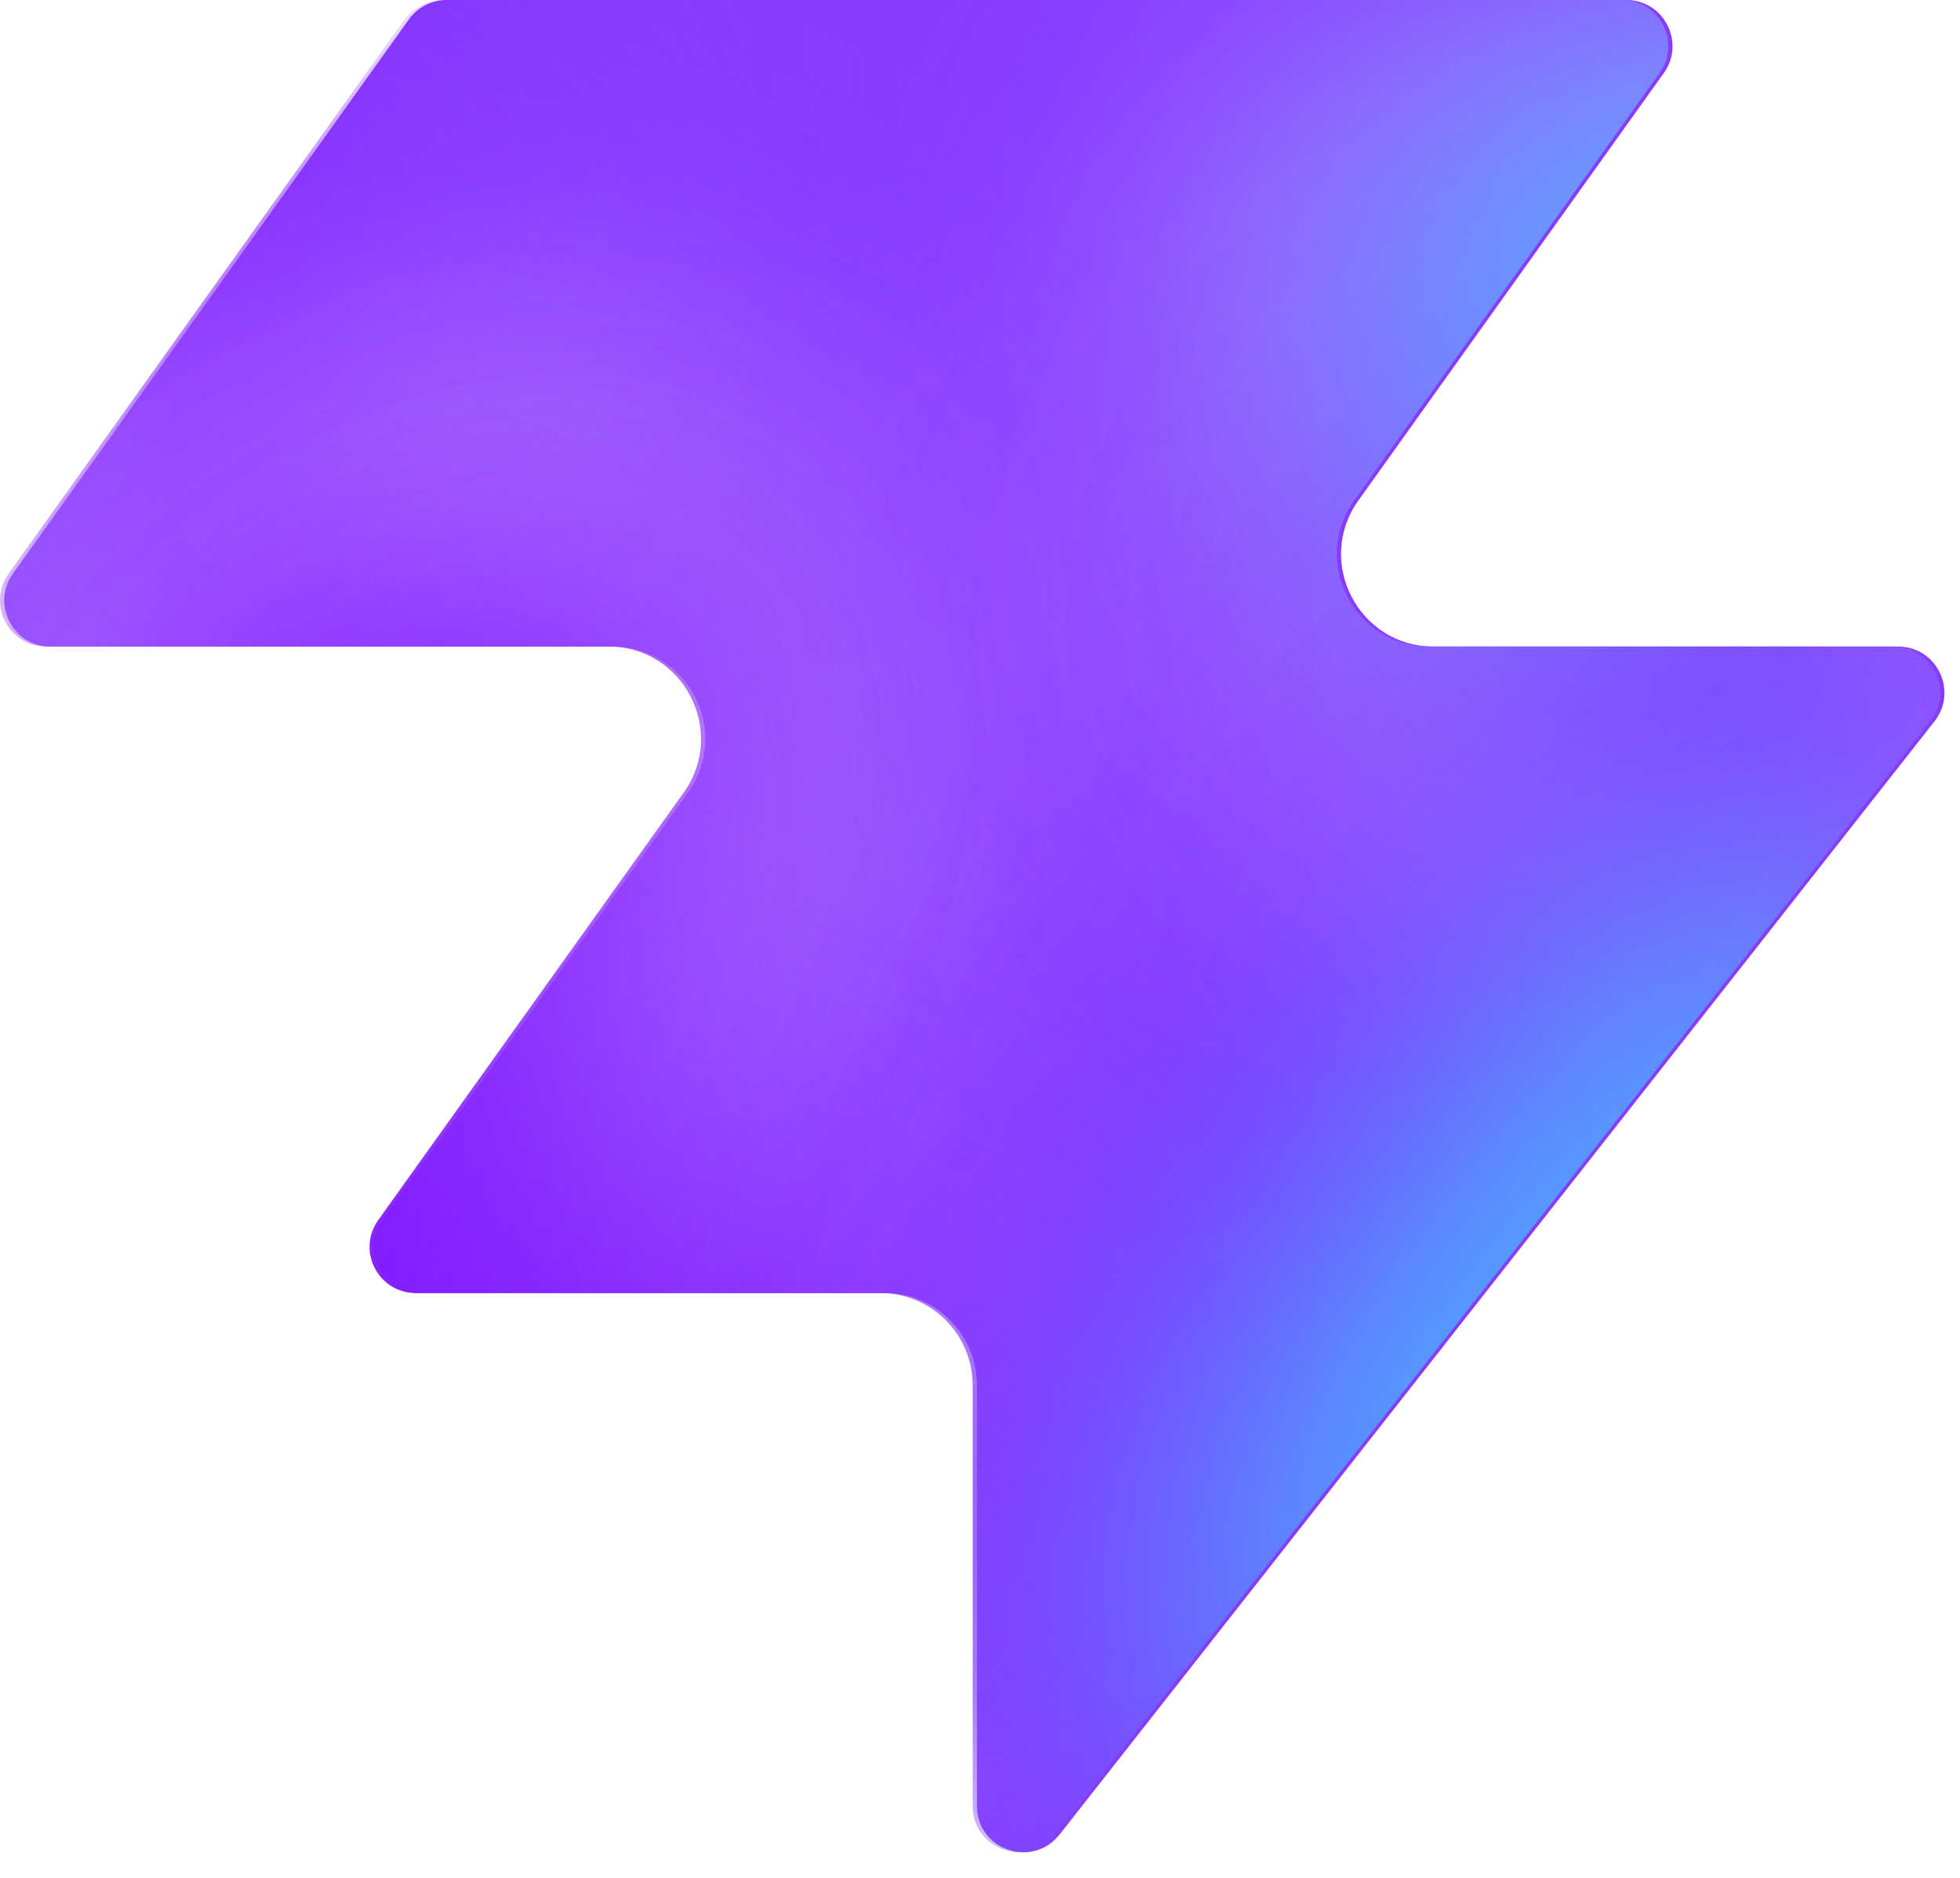
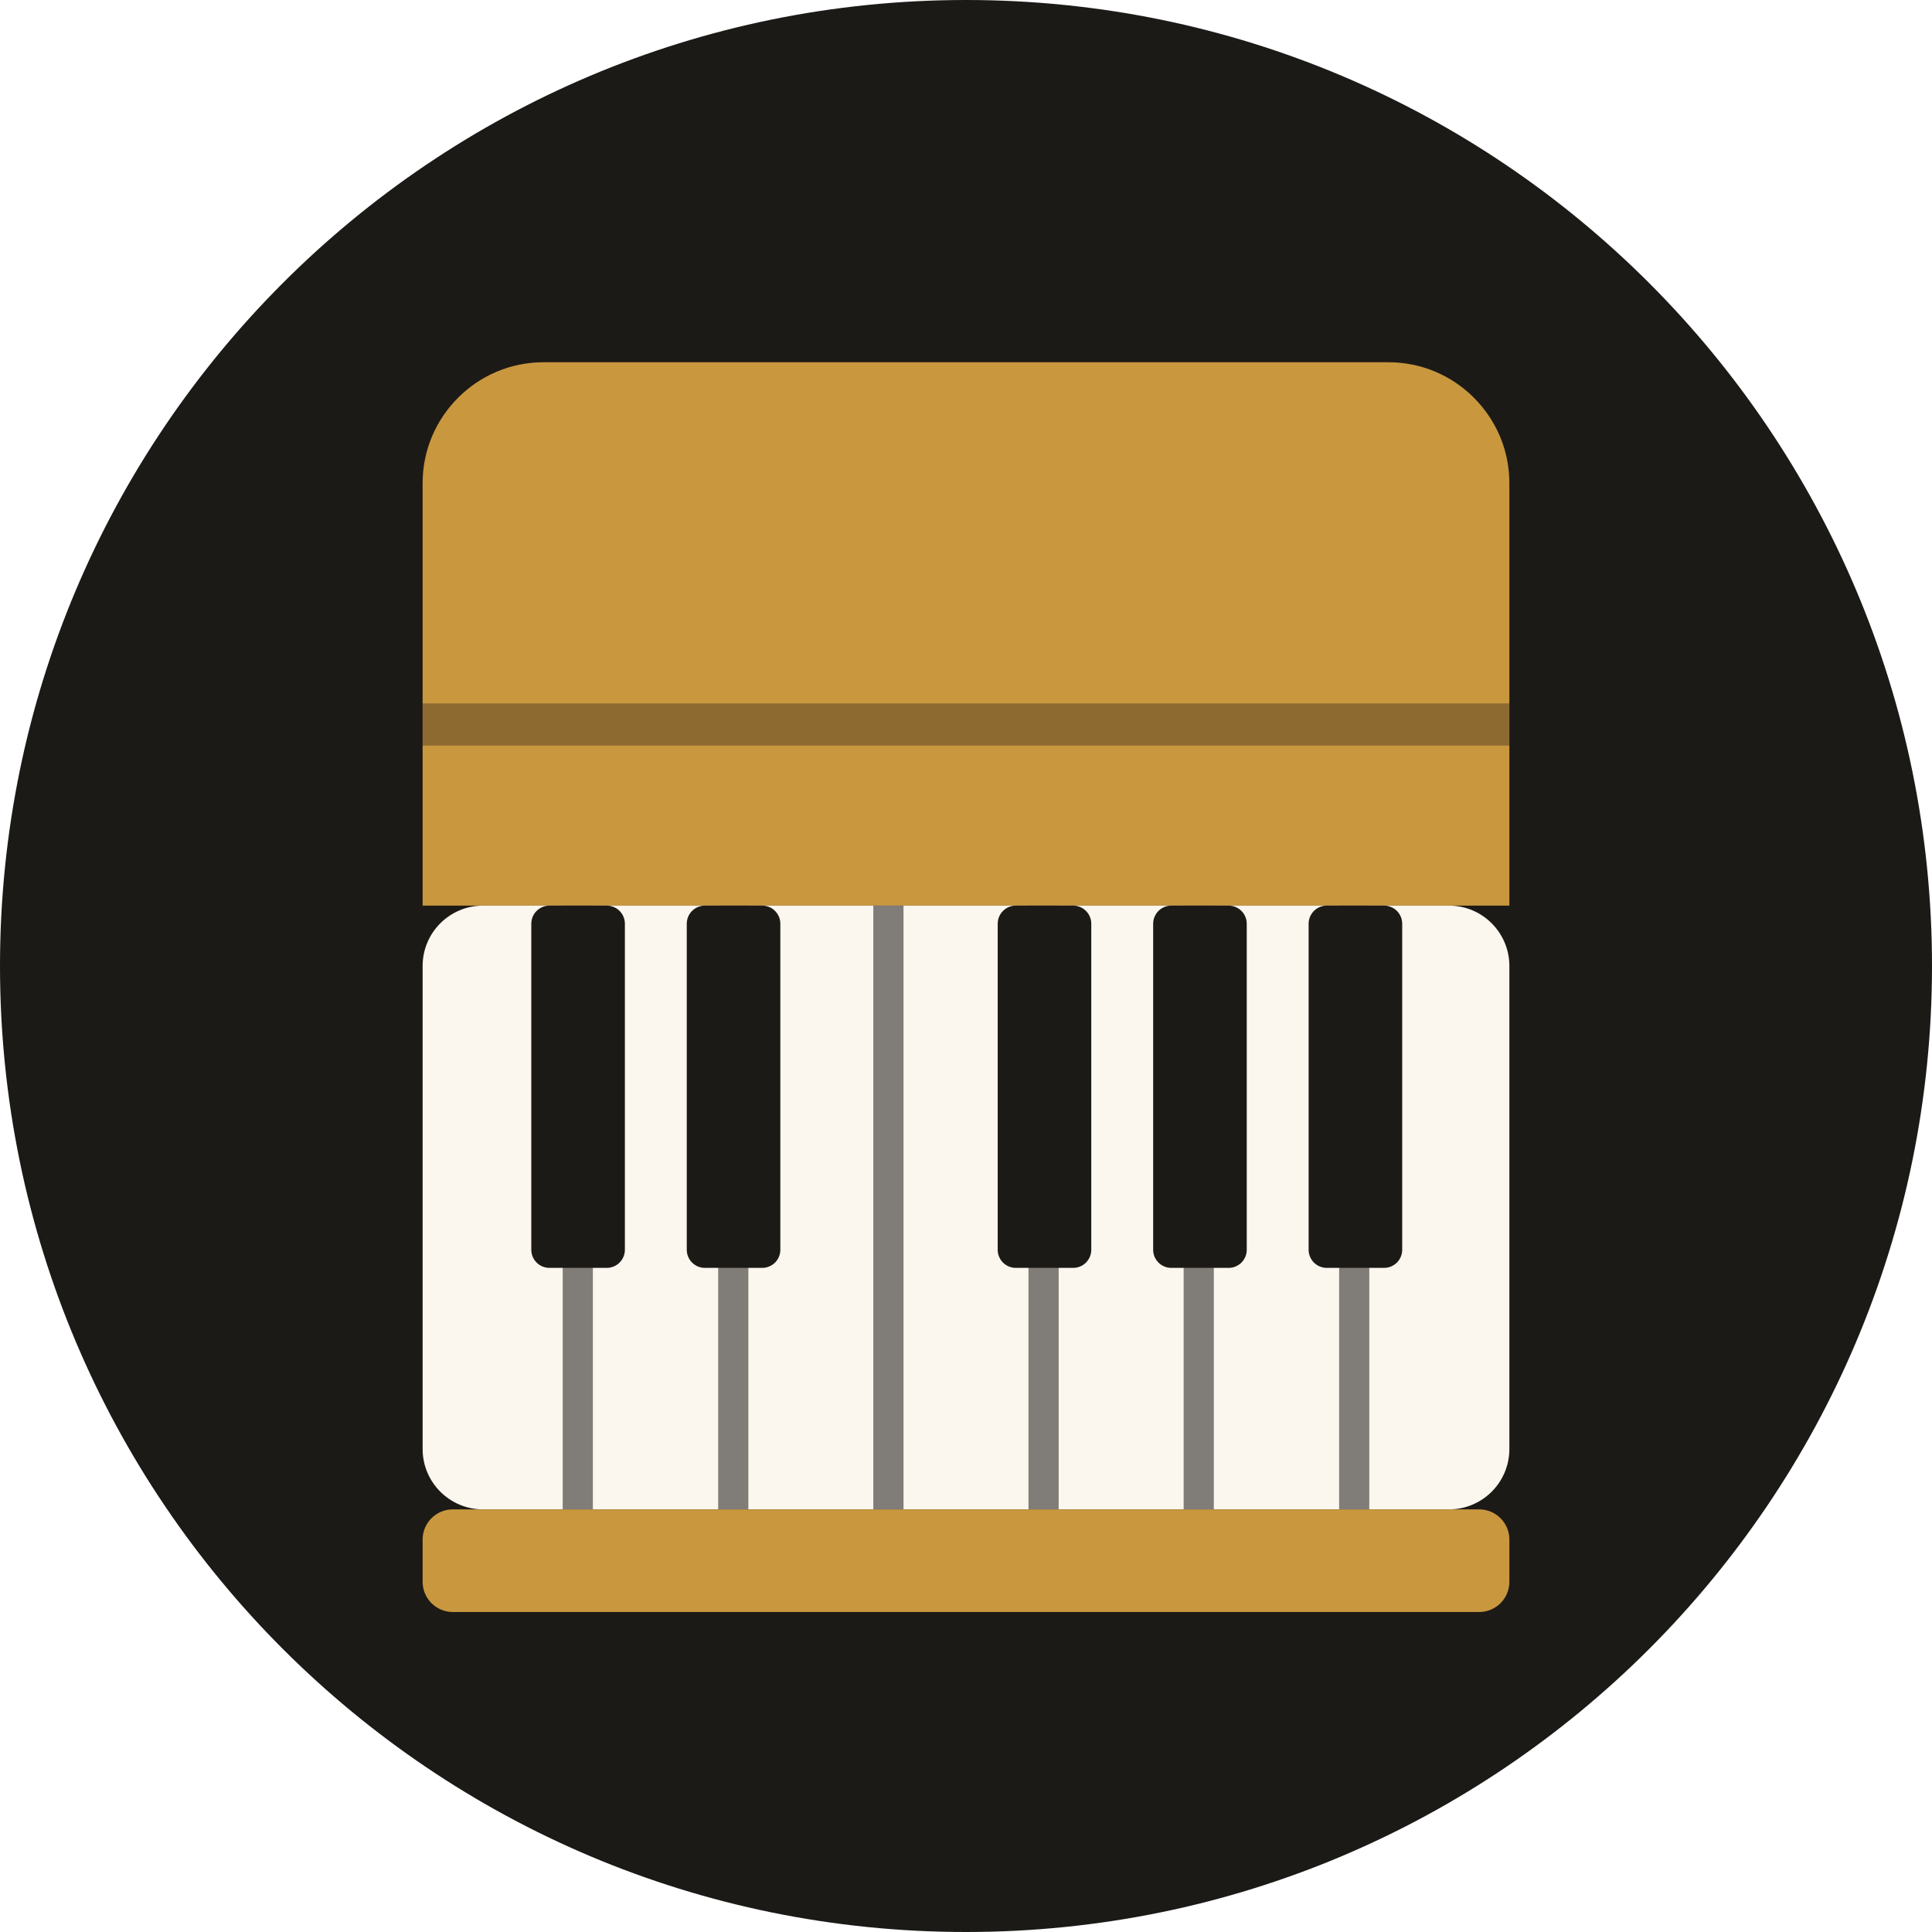
- <svg xmlns="http://www.w3.org/2000/svg" width="48" height="46" fill="none" viewBox="0 0 48 46">
-   <path fill="#863bff" d="M25.946 44.938c-.664.845-2.021.375-2.021-.698V33.937a2.26 2.26 0 0 0-2.262-2.262H10.287c-.92 0-1.456-1.04-.92-1.788l7.48-10.471c1.07-1.497 0-3.578-1.842-3.578H1.237c-.92 0-1.456-1.04-.92-1.788L10.013.474c.214-.297.556-.474.92-.474h28.894c.92 0 1.456 1.04.92 1.788l-7.48 10.471c-1.07 1.498 0 3.579 1.842 3.579h11.377c.943 0 1.473 1.088.89 1.83L25.947 44.94z" style="fill:#863bff;fill:color(display-p3 .525 .23 1);fill-opacity:1" />
-   <mask id="a" width="48" height="46" x="0" y="0" maskUnits="userSpaceOnUse" style="mask-type:alpha">
-     <path fill="#000" d="M25.842 44.938c-.664.844-2.021.375-2.021-.698V33.937a2.26 2.26 0 0 0-2.262-2.262H10.183c-.92 0-1.456-1.04-.92-1.788l7.48-10.471c1.07-1.498 0-3.579-1.842-3.579H1.133c-.92 0-1.456-1.04-.92-1.787L9.91.473c.214-.297.556-.474.92-.474h28.894c.92 0 1.456 1.04.92 1.788l-7.48 10.471c-1.07 1.498 0 3.578 1.842 3.578h11.377c.943 0 1.473 1.088.89 1.832L25.843 44.94z" style="fill:#000;fill-opacity:1" />
-   </mask>
-   <g mask="url(#a)">
-     <g filter="url(#b)">
-       <ellipse cx="5.508" cy="14.704" fill="#ede6ff" rx="5.508" ry="14.704" style="fill:#ede6ff;fill:color(display-p3 .927 .903 1);fill-opacity:1" transform="matrix(.00324 1 1 -.00324 -4.47 31.516)" />
-     </g>
-     <g filter="url(#c)">
-       <ellipse cx="10.399" cy="29.851" fill="#ede6ff" rx="10.399" ry="29.851" style="fill:#ede6ff;fill:color(display-p3 .927 .903 1);fill-opacity:1" transform="matrix(.00324 1 1 -.00324 -39.328 7.883)" />
-     </g>
-     <g filter="url(#d)">
-       <ellipse cx="5.508" cy="30.487" fill="#7e14ff" rx="5.508" ry="30.487" style="fill:#7e14ff;fill:color(display-p3 .492 .077 1);fill-opacity:1" transform="rotate(89.814 -25.913 -14.639)scale(1 -1)" />
-     </g>
-     <g filter="url(#e)">
-       <ellipse cx="5.508" cy="30.599" fill="#7e14ff" rx="5.508" ry="30.599" style="fill:#7e14ff;fill:color(display-p3 .492 .077 1);fill-opacity:1" transform="rotate(89.814 -32.644 -3.334)scale(1 -1)" />
-     </g>
-     <g filter="url(#f)">
-       <ellipse cx="5.508" cy="30.599" fill="#7e14ff" rx="5.508" ry="30.599" style="fill:#7e14ff;fill:color(display-p3 .492 .077 1);fill-opacity:1" transform="matrix(.00324 1 1 -.00324 -34.34 30.47)" />
-     </g>
-     <g filter="url(#g)">
-       <ellipse cx="14.072" cy="22.078" fill="#ede6ff" rx="14.072" ry="22.078" style="fill:#ede6ff;fill:color(display-p3 .927 .903 1);fill-opacity:1" transform="rotate(93.35 24.506 48.493)scale(-1 1)" />
-     </g>
-     <g filter="url(#h)">
-       <ellipse cx="3.47" cy="21.501" fill="#7e14ff" rx="3.47" ry="21.501" style="fill:#7e14ff;fill:color(display-p3 .492 .077 1);fill-opacity:1" transform="rotate(89.009 28.708 47.59)scale(-1 1)" />
-     </g>
-     <g filter="url(#i)">
-       <ellipse cx="3.47" cy="21.501" fill="#7e14ff" rx="3.47" ry="21.501" style="fill:#7e14ff;fill:color(display-p3 .492 .077 1);fill-opacity:1" transform="rotate(89.009 28.708 47.59)scale(-1 1)" />
-     </g>
-     <g filter="url(#j)">
-       <ellipse cx=".387" cy="8.972" fill="#7e14ff" rx="4.407" ry="29.108" style="fill:#7e14ff;fill:color(display-p3 .492 .077 1);fill-opacity:1" transform="rotate(39.51 .387 8.972)" />
-     </g>
-     <g filter="url(#k)">
-       <ellipse cx="47.523" cy="-6.092" fill="#7e14ff" rx="4.407" ry="29.108" style="fill:#7e14ff;fill:color(display-p3 .492 .077 1);fill-opacity:1" transform="rotate(37.892 47.523 -6.092)" />
-     </g>
-     <g filter="url(#l)">
-       <ellipse cx="41.412" cy="6.333" fill="#47bfff" rx="5.971" ry="9.665" style="fill:#47bfff;fill:color(display-p3 .28 .748 1);fill-opacity:1" transform="rotate(37.892 41.412 6.333)" />
-     </g>
-     <g filter="url(#m)">
-       <ellipse cx="-1.879" cy="38.332" fill="#7e14ff" rx="4.407" ry="29.108" style="fill:#7e14ff;fill:color(display-p3 .492 .077 1);fill-opacity:1" transform="rotate(37.892 -1.88 38.332)" />
-     </g>
-     <g filter="url(#n)">
-       <ellipse cx="-1.879" cy="38.332" fill="#7e14ff" rx="4.407" ry="29.108" style="fill:#7e14ff;fill:color(display-p3 .492 .077 1);fill-opacity:1" transform="rotate(37.892 -1.88 38.332)" />
-     </g>
-     <g filter="url(#o)">
-       <ellipse cx="35.651" cy="29.907" fill="#7e14ff" rx="4.407" ry="29.108" style="fill:#7e14ff;fill:color(display-p3 .492 .077 1);fill-opacity:1" transform="rotate(37.892 35.651 29.907)" />
-     </g>
-     <g filter="url(#p)">
-       <ellipse cx="38.418" cy="32.4" fill="#47bfff" rx="5.971" ry="15.297" style="fill:#47bfff;fill:color(display-p3 .28 .748 1);fill-opacity:1" transform="rotate(37.892 38.418 32.4)" />
-     </g>
+ <svg xmlns="http://www.w3.org/2000/svg" width="64" height="64" viewBox="0 0 64 64">
+   <circle cx="32" cy="32" r="32" fill="#1C1A17" />
+   <path d="M14 16 C14 13.8 15.8 12 18 12 L46 12 C48.2 12 50 13.8 50 16 L50 30 L14 30 Z" fill="#C9973E" />
+   <path d="M14 24 L50 24" stroke="#1C1A17" stroke-width="1.4" opacity="0.35" />
+   <rect x="14" y="30" width="36" height="20" rx="2" fill="#FBF7EE" />
+   <g stroke="#1C1A17" stroke-width="1" opacity="0.55">
+     <line x1="19.14" y1="30" x2="19.14" y2="50" />
+     <line x1="24.29" y1="30" x2="24.29" y2="50" />
+     <line x1="29.43" y1="30" x2="29.43" y2="50" />
+     <line x1="34.57" y1="30" x2="34.57" y2="50" />
+     <line x1="39.71" y1="30" x2="39.71" y2="50" />
+     <line x1="44.86" y1="30" x2="44.86" y2="50" />
  </g>
-   <defs>
-     <filter id="b" width="60.045" height="41.654" x="-19.77" y="16.149" color-interpolation-filters="sRGB" filterUnits="userSpaceOnUse">
-       <feFlood flood-opacity="0" result="BackgroundImageFix" />
-       <feBlend in="SourceGraphic" in2="BackgroundImageFix" result="shape" />
-       <feGaussianBlur result="effect1_foregroundBlur_2002_17158" stdDeviation="7.659" />
-     </filter>
-     <filter id="c" width="90.34" height="51.437" x="-54.613" y="-7.533" color-interpolation-filters="sRGB" filterUnits="userSpaceOnUse">
-       <feFlood flood-opacity="0" result="BackgroundImageFix" />
-       <feBlend in="SourceGraphic" in2="BackgroundImageFix" result="shape" />
-       <feGaussianBlur result="effect1_foregroundBlur_2002_17158" stdDeviation="7.659" />
-     </filter>
-     <filter id="d" width="79.355" height="29.4" x="-49.64" y="2.03" color-interpolation-filters="sRGB" filterUnits="userSpaceOnUse">
-       <feFlood flood-opacity="0" result="BackgroundImageFix" />
-       <feBlend in="SourceGraphic" in2="BackgroundImageFix" result="shape" />
-       <feGaussianBlur result="effect1_foregroundBlur_2002_17158" stdDeviation="4.596" />
-     </filter>
-     <filter id="e" width="79.579" height="29.4" x="-45.045" y="20.029" color-interpolation-filters="sRGB" filterUnits="userSpaceOnUse">
-       <feFlood flood-opacity="0" result="BackgroundImageFix" />
-       <feBlend in="SourceGraphic" in2="BackgroundImageFix" result="shape" />
-       <feGaussianBlur result="effect1_foregroundBlur_2002_17158" stdDeviation="4.596" />
-     </filter>
-     <filter id="f" width="79.579" height="29.4" x="-43.513" y="21.178" color-interpolation-filters="sRGB" filterUnits="userSpaceOnUse">
-       <feFlood flood-opacity="0" result="BackgroundImageFix" />
-       <feBlend in="SourceGraphic" in2="BackgroundImageFix" result="shape" />
-       <feGaussianBlur result="effect1_foregroundBlur_2002_17158" stdDeviation="4.596" />
-     </filter>
-     <filter id="g" width="74.749" height="58.852" x="15.756" y="-17.901" color-interpolation-filters="sRGB" filterUnits="userSpaceOnUse">
-       <feFlood flood-opacity="0" result="BackgroundImageFix" />
-       <feBlend in="SourceGraphic" in2="BackgroundImageFix" result="shape" />
-       <feGaussianBlur result="effect1_foregroundBlur_2002_17158" stdDeviation="7.659" />
-     </filter>
-     <filter id="h" width="61.377" height="25.362" x="23.548" y="2.284" color-interpolation-filters="sRGB" filterUnits="userSpaceOnUse">
-       <feFlood flood-opacity="0" result="BackgroundImageFix" />
-       <feBlend in="SourceGraphic" in2="BackgroundImageFix" result="shape" />
-       <feGaussianBlur result="effect1_foregroundBlur_2002_17158" stdDeviation="4.596" />
-     </filter>
-     <filter id="i" width="61.377" height="25.362" x="23.548" y="2.284" color-interpolation-filters="sRGB" filterUnits="userSpaceOnUse">
-       <feFlood flood-opacity="0" result="BackgroundImageFix" />
-       <feBlend in="SourceGraphic" in2="BackgroundImageFix" result="shape" />
-       <feGaussianBlur result="effect1_foregroundBlur_2002_17158" stdDeviation="4.596" />
-     </filter>
-     <filter id="j" width="56.045" height="63.649" x="-27.636" y="-22.853" color-interpolation-filters="sRGB" filterUnits="userSpaceOnUse">
-       <feFlood flood-opacity="0" result="BackgroundImageFix" />
-       <feBlend in="SourceGraphic" in2="BackgroundImageFix" result="shape" />
-       <feGaussianBlur result="effect1_foregroundBlur_2002_17158" stdDeviation="4.596" />
-     </filter>
-     <filter id="k" width="54.814" height="64.646" x="20.116" y="-38.415" color-interpolation-filters="sRGB" filterUnits="userSpaceOnUse">
-       <feFlood flood-opacity="0" result="BackgroundImageFix" />
-       <feBlend in="SourceGraphic" in2="BackgroundImageFix" result="shape" />
-       <feGaussianBlur result="effect1_foregroundBlur_2002_17158" stdDeviation="4.596" />
-     </filter>
-     <filter id="l" width="33.541" height="35.313" x="24.641" y="-11.323" color-interpolation-filters="sRGB" filterUnits="userSpaceOnUse">
-       <feFlood flood-opacity="0" result="BackgroundImageFix" />
-       <feBlend in="SourceGraphic" in2="BackgroundImageFix" result="shape" />
-       <feGaussianBlur result="effect1_foregroundBlur_2002_17158" stdDeviation="4.596" />
-     </filter>
-     <filter id="m" width="54.814" height="64.646" x="-29.286" y="6.009" color-interpolation-filters="sRGB" filterUnits="userSpaceOnUse">
-       <feFlood flood-opacity="0" result="BackgroundImageFix" />
-       <feBlend in="SourceGraphic" in2="BackgroundImageFix" result="shape" />
-       <feGaussianBlur result="effect1_foregroundBlur_2002_17158" stdDeviation="4.596" />
-     </filter>
-     <filter id="n" width="54.814" height="64.646" x="-29.286" y="6.009" color-interpolation-filters="sRGB" filterUnits="userSpaceOnUse">
-       <feFlood flood-opacity="0" result="BackgroundImageFix" />
-       <feBlend in="SourceGraphic" in2="BackgroundImageFix" result="shape" />
-       <feGaussianBlur result="effect1_foregroundBlur_2002_17158" stdDeviation="4.596" />
-     </filter>
-     <filter id="o" width="54.814" height="64.646" x="8.244" y="-2.416" color-interpolation-filters="sRGB" filterUnits="userSpaceOnUse">
-       <feFlood flood-opacity="0" result="BackgroundImageFix" />
-       <feBlend in="SourceGraphic" in2="BackgroundImageFix" result="shape" />
-       <feGaussianBlur result="effect1_foregroundBlur_2002_17158" stdDeviation="4.596" />
-     </filter>
-     <filter id="p" width="39.409" height="43.623" x="18.713" y="10.588" color-interpolation-filters="sRGB" filterUnits="userSpaceOnUse">
-       <feFlood flood-opacity="0" result="BackgroundImageFix" />
-       <feBlend in="SourceGraphic" in2="BackgroundImageFix" result="shape" />
-       <feGaussianBlur result="effect1_foregroundBlur_2002_17158" stdDeviation="4.596" />
-     </filter>
-   </defs>
+   <g fill="#1C1A17">
+     <rect x="17.6" y="30" width="3.1" height="12" rx="0.6" />
+     <rect x="22.75" y="30" width="3.1" height="12" rx="0.6" />
+     <rect x="33.05" y="30" width="3.1" height="12" rx="0.6" />
+     <rect x="38.2" y="30" width="3.1" height="12" rx="0.6" />
+     <rect x="43.35" y="30" width="3.1" height="12" rx="0.6" />
+   </g>
+   <rect x="14" y="50" width="36" height="3.4" rx="1" fill="#C9973E" />
</svg>
